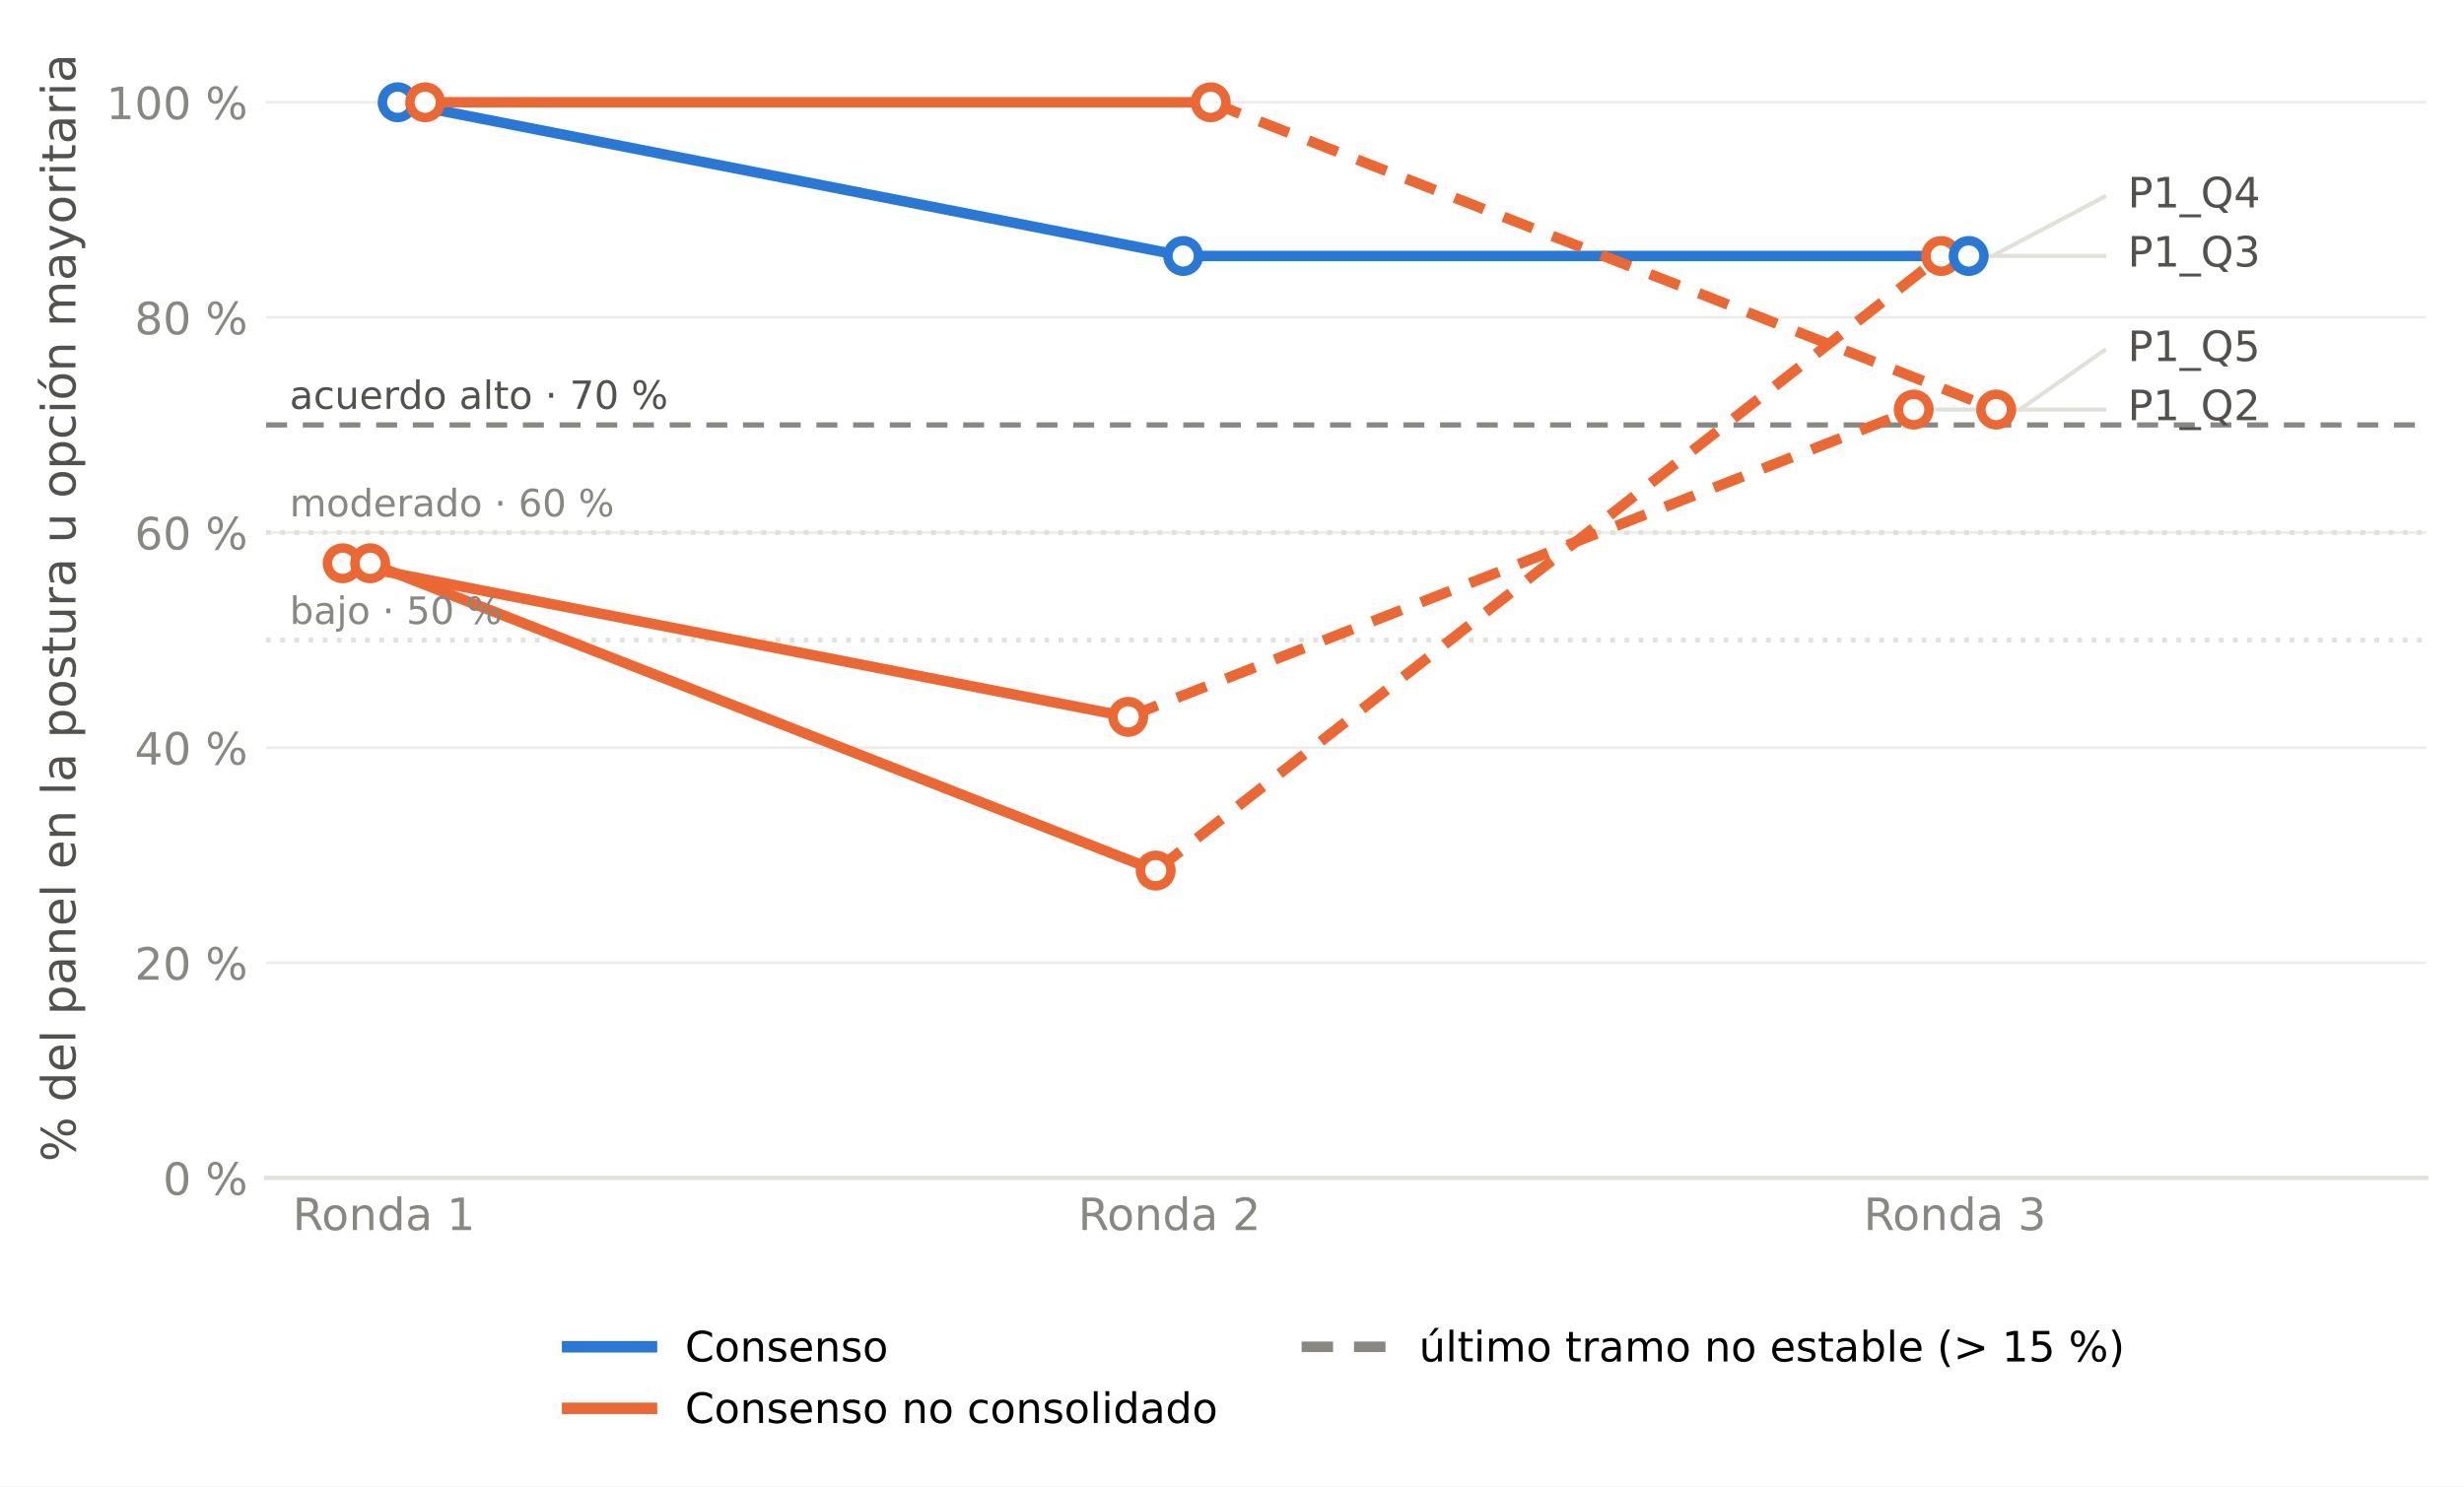
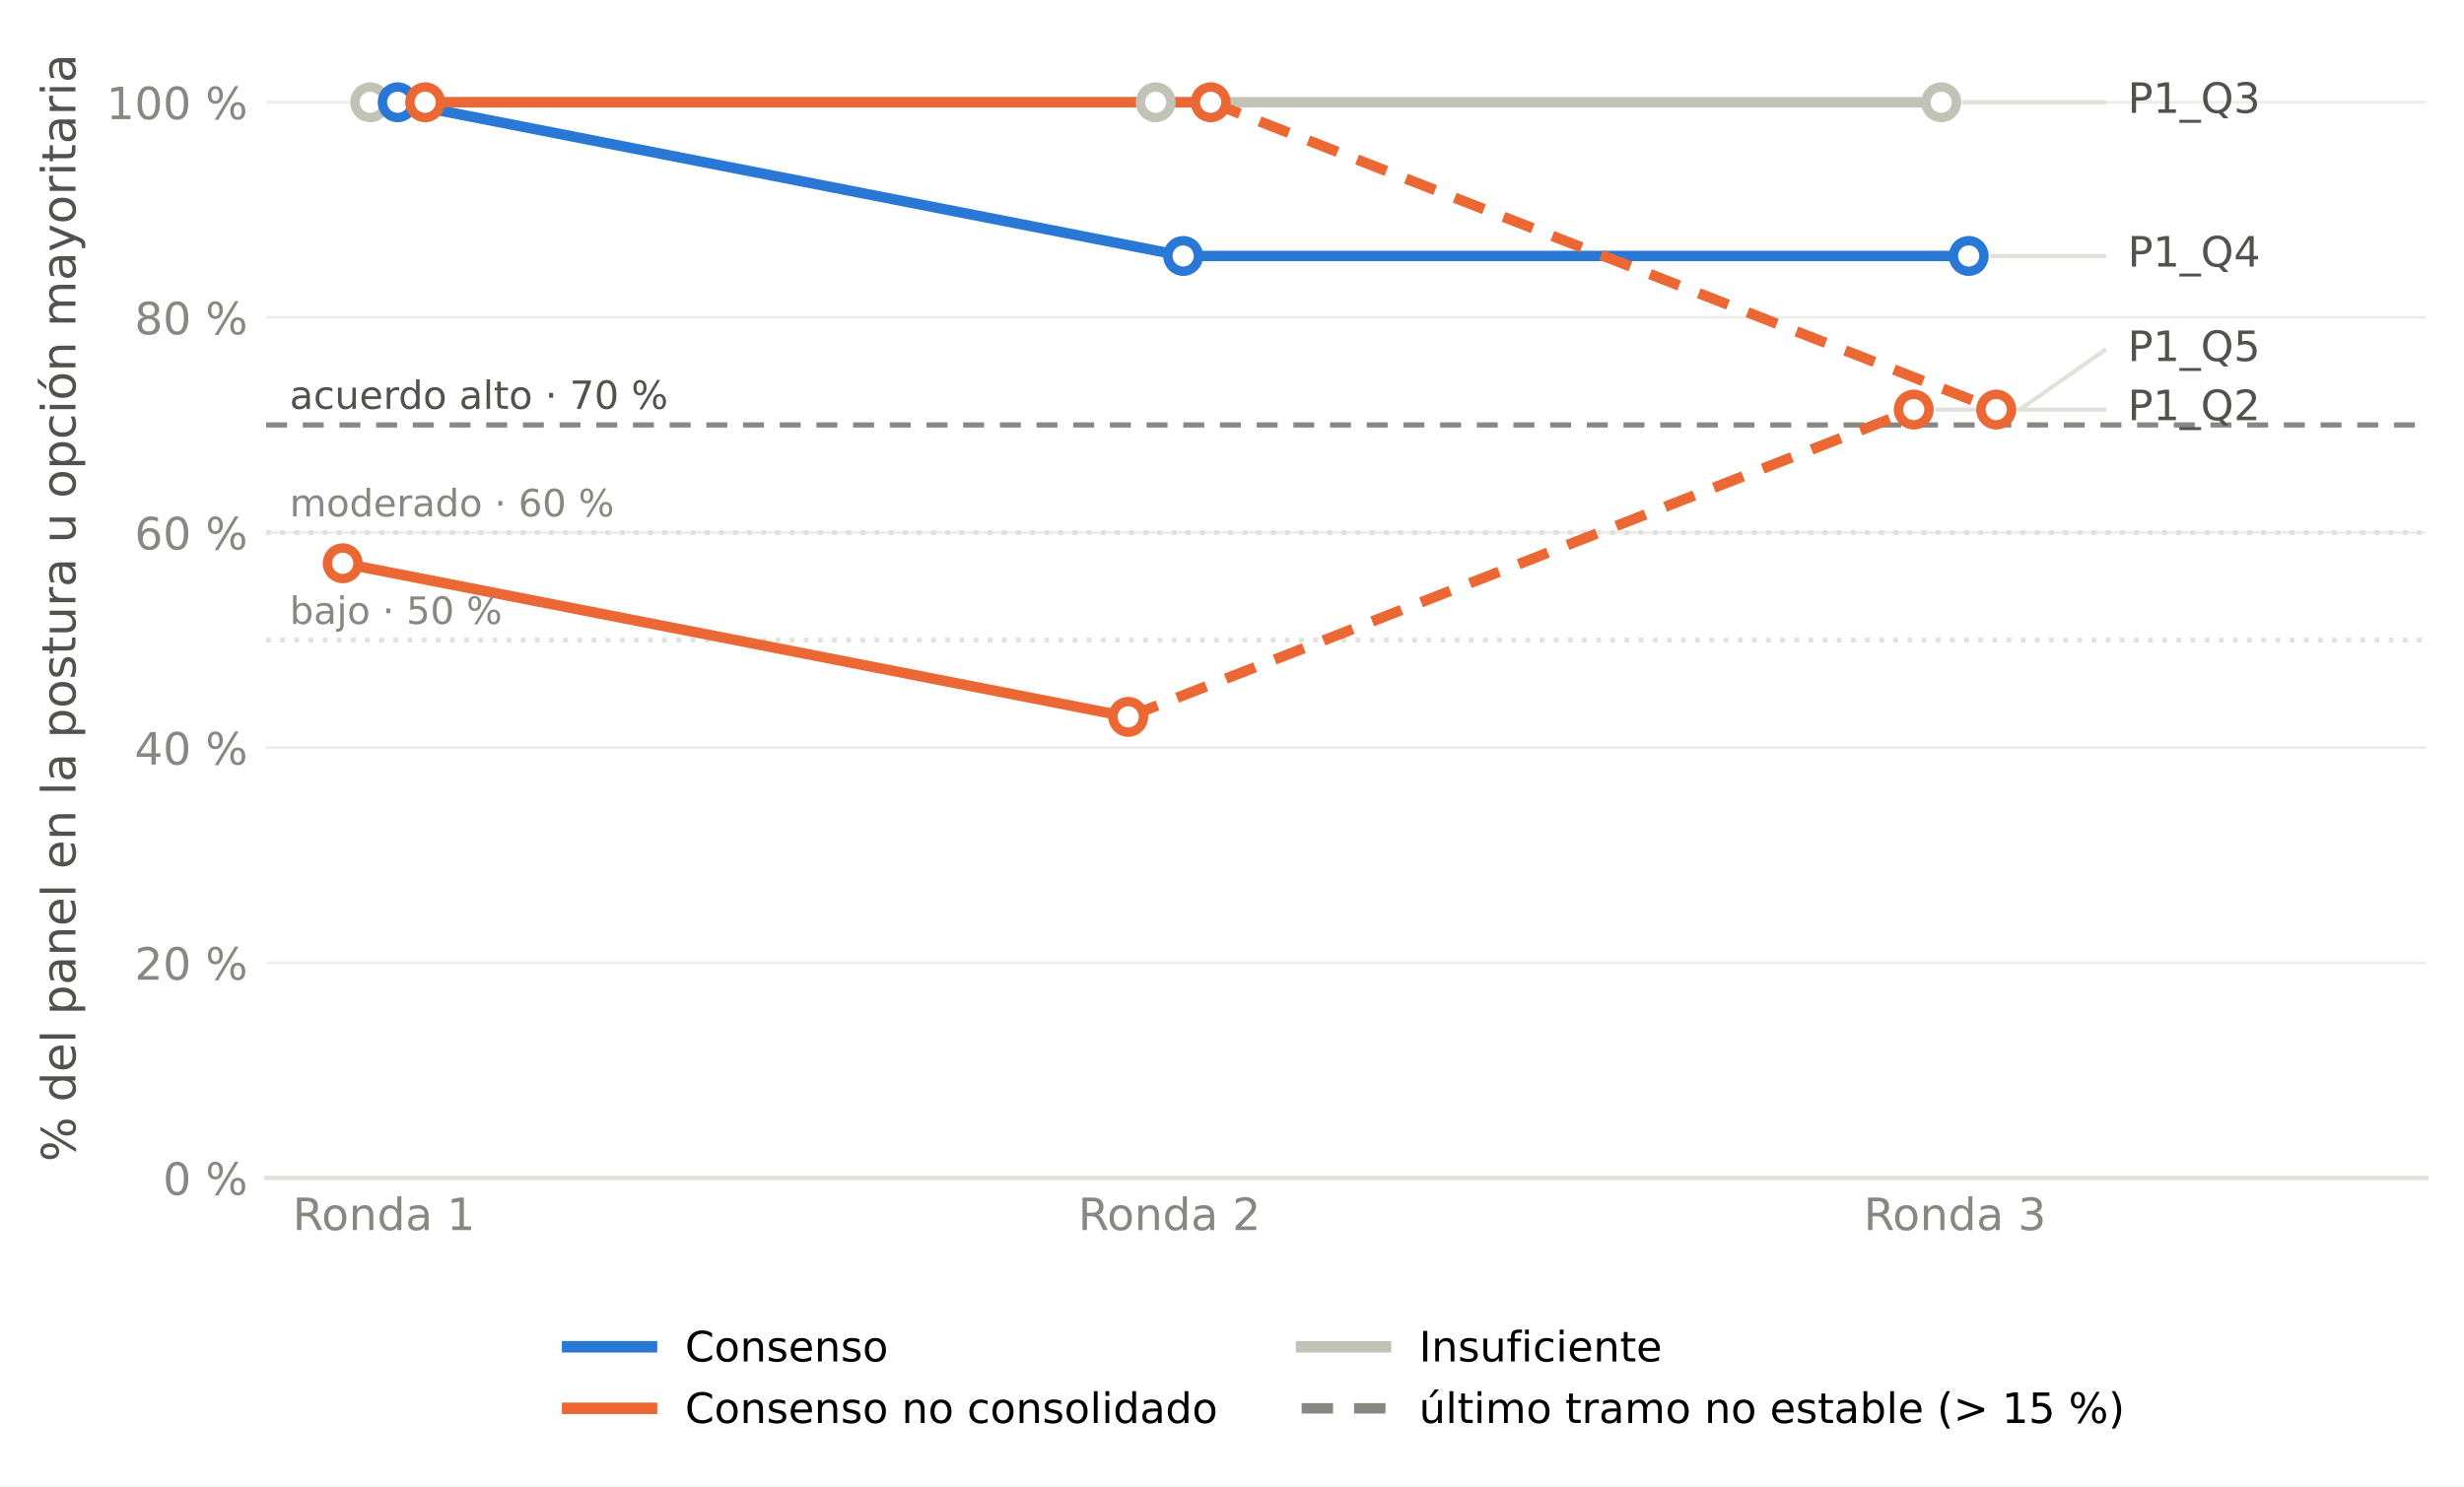
<svg xmlns="http://www.w3.org/2000/svg" xmlns:xlink="http://www.w3.org/1999/xlink" width="470.142pt" height="283.627pt" viewBox="0 0 470.142 283.627" version="1.1">
  <defs>
    <style type="text/css">*{stroke-linejoin: round; stroke-linecap: butt}</style>
  </defs>
  <g id="figure_1">
    <g id="patch_1">
      <path d="M 0 283.627  L 470.142 283.627  L 470.142 0  L 0 0  z " style="fill: #ffffff" />
    </g>
    <g id="axes_1">
      <g id="patch_2">
        <path d="M 50.772 224.784  L 462.942 224.784  L 462.942 7.2  L 50.772 7.2  z " style="fill: #ffffff" />
      </g>
      <g id="matplotlib.axis_1">
        <g id="xtick_1">
          <g id="line2d_1" />
          <g id="text_1">
            <text style="font-size: 8.5px; font-family: 'DejaVu Sans', 'Helvetica', 'Arial', sans-serif; text-anchor: middle; fill: #898781" x="73.254" y="234.743" transform="rotate(-0 73.25442 234.7427)">Ronda 1</text>
          </g>
        </g>
        <g id="xtick_2">
          <g id="line2d_2" />
          <g id="text_2">
            <text style="font-size: 8.5px; font-family: 'DejaVu Sans', 'Helvetica', 'Arial', sans-serif; text-anchor: middle; fill: #898781" x="223.134" y="234.743" transform="rotate(-0 223.1344 234.7427)">Ronda 2</text>
          </g>
        </g>
        <g id="xtick_3">
          <g id="line2d_3" />
          <g id="text_3">
            <text style="font-size: 8.5px; font-family: 'DejaVu Sans', 'Helvetica', 'Arial', sans-serif; text-anchor: middle; fill: #898781" x="373.014" y="234.743" transform="rotate(-0 373.0144 234.7427)">Ronda 3</text>
          </g>
        </g>
      </g>
      <g id="matplotlib.axis_2">
        <g id="ytick_1">
          <g id="line2d_4">
-             <path d="M 50.772 224.784  L 462.942 224.784  " clip-path="url(#p260ef50a21)" style="fill: none; stroke: #e1e0d9; stroke-opacity: 0.6; stroke-width: 0.5; stroke-linecap: square" />
+             <path d="M 50.772 224.784  L 462.942 224.784  " clip-path="url(#p5147fe231b)" style="fill: none; stroke: #e1e0d9; stroke-opacity: 0.6; stroke-width: 0.5; stroke-linecap: square" />
          </g>
          <g id="line2d_5" />
          <g id="text_4">
            <text style="font-size: 8.5px; font-family: 'DejaVu Sans', 'Helvetica', 'Arial', sans-serif; text-anchor: end; fill: #898781" x="47.272" y="228.013" transform="rotate(-0 47.27242 228.0133)">0 %</text>
          </g>
        </g>
        <g id="ytick_2">
          <g id="line2d_6">
-             <path d="M 50.772 183.73  L 462.942 183.73  " clip-path="url(#p260ef50a21)" style="fill: none; stroke: #e1e0d9; stroke-opacity: 0.6; stroke-width: 0.5; stroke-linecap: square" />
+             <path d="M 50.772 183.73  L 462.942 183.73  " clip-path="url(#p5147fe231b)" style="fill: none; stroke: #e1e0d9; stroke-opacity: 0.6; stroke-width: 0.5; stroke-linecap: square" />
          </g>
          <g id="line2d_7" />
          <g id="text_5">
            <text style="font-size: 8.5px; font-family: 'DejaVu Sans', 'Helvetica', 'Arial', sans-serif; text-anchor: end; fill: #898781" x="47.272" y="186.96" transform="rotate(-0 47.27242 186.9598)">20 %</text>
          </g>
        </g>
        <g id="ytick_3">
          <g id="line2d_8">
-             <path d="M 50.772 142.677  L 462.942 142.677  " clip-path="url(#p260ef50a21)" style="fill: none; stroke: #e1e0d9; stroke-opacity: 0.6; stroke-width: 0.5; stroke-linecap: square" />
+             <path d="M 50.772 142.677  L 462.942 142.677  " clip-path="url(#p5147fe231b)" style="fill: none; stroke: #e1e0d9; stroke-opacity: 0.6; stroke-width: 0.5; stroke-linecap: square" />
          </g>
          <g id="line2d_9" />
          <g id="text_6">
            <text style="font-size: 8.5px; font-family: 'DejaVu Sans', 'Helvetica', 'Arial', sans-serif; text-anchor: end; fill: #898781" x="47.272" y="145.906" transform="rotate(-0 47.27242 145.9062)">40 %</text>
          </g>
        </g>
        <g id="ytick_4">
          <g id="line2d_10">
-             <path d="M 50.772 101.623  L 462.942 101.623  " clip-path="url(#p260ef50a21)" style="fill: none; stroke: #e1e0d9; stroke-opacity: 0.6; stroke-width: 0.5; stroke-linecap: square" />
+             <path d="M 50.772 101.623  L 462.942 101.623  " clip-path="url(#p5147fe231b)" style="fill: none; stroke: #e1e0d9; stroke-opacity: 0.6; stroke-width: 0.5; stroke-linecap: square" />
          </g>
          <g id="line2d_11" />
          <g id="text_7">
            <text style="font-size: 8.5px; font-family: 'DejaVu Sans', 'Helvetica', 'Arial', sans-serif; text-anchor: end; fill: #898781" x="47.272" y="104.853" transform="rotate(-0 47.27242 104.8526)">60 %</text>
          </g>
        </g>
        <g id="ytick_5">
          <g id="line2d_12">
-             <path d="M 50.772 60.57  L 462.942 60.57  " clip-path="url(#p260ef50a21)" style="fill: none; stroke: #e1e0d9; stroke-opacity: 0.6; stroke-width: 0.5; stroke-linecap: square" />
+             <path d="M 50.772 60.57  L 462.942 60.57  " clip-path="url(#p5147fe231b)" style="fill: none; stroke: #e1e0d9; stroke-opacity: 0.6; stroke-width: 0.5; stroke-linecap: square" />
          </g>
          <g id="line2d_13" />
          <g id="text_8">
            <text style="font-size: 8.5px; font-family: 'DejaVu Sans', 'Helvetica', 'Arial', sans-serif; text-anchor: end; fill: #898781" x="47.272" y="63.799" transform="rotate(-0 47.27242 63.799)">80 %</text>
          </g>
        </g>
        <g id="ytick_6">
          <g id="line2d_14">
-             <path d="M 50.772 19.516  L 462.942 19.516  " clip-path="url(#p260ef50a21)" style="fill: none; stroke: #e1e0d9; stroke-opacity: 0.6; stroke-width: 0.5; stroke-linecap: square" />
+             <path d="M 50.772 19.516  L 462.942 19.516  " clip-path="url(#p5147fe231b)" style="fill: none; stroke: #e1e0d9; stroke-opacity: 0.6; stroke-width: 0.5; stroke-linecap: square" />
          </g>
          <g id="line2d_15" />
          <g id="text_9">
            <text style="font-size: 8.5px; font-family: 'DejaVu Sans', 'Helvetica', 'Arial', sans-serif; text-anchor: end; fill: #898781" x="47.272" y="22.745" transform="rotate(-0 47.27242 22.74541)">100 %</text>
          </g>
        </g>
        <g id="text_10">
          <text style="font-size: 9px; font-family: 'DejaVu Sans', 'Helvetica', 'Arial', sans-serif; text-anchor: middle; fill: #52514e" x="14.399" y="115.992" transform="rotate(-90 14.39859 115.992)">% del panel en la postura u opción mayoritaria</text>
        </g>
      </g>
      <g id="line2d_16">
-         <path d="M 50.772 81.096  L 462.942 81.096  " clip-path="url(#p260ef50a21)" style="fill: none; stroke-dasharray: 4,3; stroke-dashoffset: 0; stroke: #898781" />
+         <path d="M 50.772 81.096  L 462.942 81.096  " clip-path="url(#p5147fe231b)" style="fill: none; stroke-dasharray: 4,3; stroke-dashoffset: 0; stroke: #898781" />
      </g>
      <g id="line2d_17">
-         <path d="M 50.772 101.623  L 462.942 101.623  " clip-path="url(#p260ef50a21)" style="fill: none; stroke-dasharray: 0.9,1.8; stroke-dashoffset: 0; stroke: #e1e0d9; stroke-width: 0.9" />
+         <path d="M 50.772 101.623  L 462.942 101.623  " clip-path="url(#p5147fe231b)" style="fill: none; stroke-dasharray: 0.9,1.8; stroke-dashoffset: 0; stroke: #e1e0d9; stroke-width: 0.9" />
      </g>
      <g id="line2d_18">
-         <path d="M 50.772 122.15  L 462.942 122.15  " clip-path="url(#p260ef50a21)" style="fill: none; stroke-dasharray: 0.9,1.8; stroke-dashoffset: 0; stroke: #e1e0d9; stroke-width: 0.9" />
+         <path d="M 50.772 122.15  L 462.942 122.15  " clip-path="url(#p5147fe231b)" style="fill: none; stroke-dasharray: 0.9,1.8; stroke-dashoffset: 0; stroke: #e1e0d9; stroke-width: 0.9" />
      </g>
      <g id="line2d_19">
-         <path d="M 369.642 78.161  L 401.492 78.161  " clip-path="url(#p260ef50a21)" style="fill: none; stroke: #e1e0d9; stroke-width: 0.8; stroke-linecap: square" />
+         <path d="M 369.642 78.161  L 401.492 78.161  " clip-path="url(#p5147fe231b)" style="fill: none; stroke: #e1e0d9; stroke-width: 0.8; stroke-linecap: square" />
      </g>
      <g id="line2d_20">
-         <path d="M 385.38 78.161  L 401.492 66.871  " clip-path="url(#p260ef50a21)" style="fill: none; stroke: #e1e0d9; stroke-width: 0.8; stroke-linecap: square" />
+         <path d="M 385.38 78.161  L 401.492 66.871  " clip-path="url(#p5147fe231b)" style="fill: none; stroke: #e1e0d9; stroke-width: 0.8; stroke-linecap: square" />
      </g>
      <g id="line2d_21">
-         <path d="M 374.888 48.849  L 401.492 48.849  " clip-path="url(#p260ef50a21)" style="fill: none; stroke: #e1e0d9; stroke-width: 0.8; stroke-linecap: square" />
+         <path d="M 380.134 48.849  L 401.492 48.849  " clip-path="url(#p5147fe231b)" style="fill: none; stroke: #e1e0d9; stroke-width: 0.8; stroke-linecap: square" />
      </g>
      <g id="line2d_22">
-         <path d="M 380.134 48.849  L 401.492 37.559  " clip-path="url(#p260ef50a21)" style="fill: none; stroke: #e1e0d9; stroke-width: 0.8; stroke-linecap: square" />
+         <path d="M 374.888 19.516  L 401.492 19.516  " clip-path="url(#p5147fe231b)" style="fill: none; stroke: #e1e0d9; stroke-width: 0.8; stroke-linecap: square" />
      </g>
      <g id="patch_3">
        <path d="M 50.772 224.784  L 462.942 224.784  " style="fill: none; stroke: #e1e0d9; stroke-width: 0.8; stroke-linejoin: miter; stroke-linecap: square" />
      </g>
      <g id="line2d_23">
-         <path d="M 65.386 107.494  L 215.266 136.806  " clip-path="url(#p260ef50a21)" style="fill: none; stroke: #eb6834; stroke-width: 2; stroke-linecap: square" />
+         <path d="M 65.386 107.494  L 215.266 136.806  " clip-path="url(#p5147fe231b)" style="fill: none; stroke: #eb6834; stroke-width: 2; stroke-linecap: square" />
      </g>
      <g id="line2d_24">
-         <path d="M 215.266 136.806  L 365.146 78.161  " clip-path="url(#p260ef50a21)" style="fill: none; stroke-dasharray: 6,4; stroke-dashoffset: 0; stroke: #eb6834; stroke-width: 2" />
+         <path d="M 215.266 136.806  L 365.146 78.161  " clip-path="url(#p5147fe231b)" style="fill: none; stroke-dasharray: 6,4; stroke-dashoffset: 0; stroke: #eb6834; stroke-width: 2" />
      </g>
      <g id="line2d_25">
-         <path d="M 70.632 107.494  L 220.512 166.139  " clip-path="url(#p260ef50a21)" style="fill: none; stroke: #eb6834; stroke-width: 2; stroke-linecap: square" />
+         <path d="M 70.632 19.516  L 220.512 19.516  " clip-path="url(#p5147fe231b)" style="fill: none; stroke: #c3c2b7; stroke-width: 2; stroke-linecap: square" />
      </g>
      <g id="line2d_26">
-         <path d="M 220.512 166.139  L 370.392 48.849  " clip-path="url(#p260ef50a21)" style="fill: none; stroke-dasharray: 6,4; stroke-dashoffset: 0; stroke: #eb6834; stroke-width: 2" />
+         <path d="M 220.512 19.516  L 370.392 19.516  " clip-path="url(#p5147fe231b)" style="fill: none; stroke: #c3c2b7; stroke-width: 2; stroke-linecap: square" />
      </g>
      <g id="line2d_27">
-         <path d="M 75.877 19.516  L 225.757 48.849  " clip-path="url(#p260ef50a21)" style="fill: none; stroke: #2a78d6; stroke-width: 2; stroke-linecap: square" />
+         <path d="M 75.877 19.516  L 225.757 48.849  " clip-path="url(#p5147fe231b)" style="fill: none; stroke: #2a78d6; stroke-width: 2; stroke-linecap: square" />
      </g>
      <g id="line2d_28">
-         <path d="M 225.757 48.849  L 375.637 48.849  " clip-path="url(#p260ef50a21)" style="fill: none; stroke: #2a78d6; stroke-width: 2; stroke-linecap: square" />
+         <path d="M 225.757 48.849  L 375.637 48.849  " clip-path="url(#p5147fe231b)" style="fill: none; stroke: #2a78d6; stroke-width: 2; stroke-linecap: square" />
      </g>
      <g id="line2d_29">
-         <path d="M 81.123 19.516  L 231.003 19.516  " clip-path="url(#p260ef50a21)" style="fill: none; stroke: #eb6834; stroke-width: 2; stroke-linecap: square" />
+         <path d="M 81.123 19.516  L 231.003 19.516  " clip-path="url(#p5147fe231b)" style="fill: none; stroke: #eb6834; stroke-width: 2; stroke-linecap: square" />
      </g>
      <g id="line2d_30">
-         <path d="M 231.003 19.516  L 380.883 78.161  " clip-path="url(#p260ef50a21)" style="fill: none; stroke-dasharray: 6,4; stroke-dashoffset: 0; stroke: #eb6834; stroke-width: 2" />
+         <path d="M 231.003 19.516  L 380.883 78.161  " clip-path="url(#p5147fe231b)" style="fill: none; stroke-dasharray: 6,4; stroke-dashoffset: 0; stroke: #eb6834; stroke-width: 2" />
      </g>
      <g id="text_11">
        <text style="font-size: 8px; font-family: 'DejaVu Sans', 'Helvetica', 'Arial', sans-serif; text-anchor: start; fill: #52514e" x="405.988" y="80.187" transform="rotate(-0 405.988 80.18675)">P1_Q2</text>
      </g>
      <g id="text_12">
        <text style="font-size: 8px; font-family: 'DejaVu Sans', 'Helvetica', 'Arial', sans-serif; text-anchor: start; fill: #52514e" x="405.988" y="68.897" transform="rotate(-0 405.988 68.89701)">P1_Q5</text>
      </g>
      <g id="text_13">
-         <text style="font-size: 8px; font-family: 'DejaVu Sans', 'Helvetica', 'Arial', sans-serif; text-anchor: start; fill: #52514e" x="405.988" y="50.874" transform="rotate(-0 405.988 50.87449)">P1_Q3</text>
+         <text style="font-size: 8px; font-family: 'DejaVu Sans', 'Helvetica', 'Arial', sans-serif; text-anchor: start; fill: #52514e" x="405.988" y="50.874" transform="rotate(-0 405.988 50.87449)">P1_Q4</text>
      </g>
      <g id="text_14">
-         <text style="font-size: 8px; font-family: 'DejaVu Sans', 'Helvetica', 'Arial', sans-serif; text-anchor: start; fill: #52514e" x="405.988" y="39.585" transform="rotate(-0 405.988 39.58475)">P1_Q4</text>
+         <text style="font-size: 8px; font-family: 'DejaVu Sans', 'Helvetica', 'Arial', sans-serif; text-anchor: start; fill: #52514e" x="405.988" y="21.542" transform="rotate(-0 405.988 21.5417)">P1_Q3</text>
      </g>
      <g id="text_15">
        <text style="font-size: 7.4px; font-family: 'DejaVu Sans', 'Helvetica', 'Arial', sans-serif; text-anchor: start; fill: #52514e" x="55.269" y="78.017" transform="rotate(-0 55.26882 78.01743)">acuerdo alto · 70 %</text>
      </g>
      <g id="text_16">
        <text style="font-size: 7.2px; font-family: 'DejaVu Sans', 'Helvetica', 'Arial', sans-serif; text-anchor: start; fill: #898781" x="55.269" y="98.544" transform="rotate(-0 55.26882 98.54423)">moderado · 60 %</text>
      </g>
      <g id="text_17">
        <text style="font-size: 7.2px; font-family: 'DejaVu Sans', 'Helvetica', 'Arial', sans-serif; text-anchor: start; fill: #898781" x="55.269" y="119.071" transform="rotate(-0 55.26882 119.071)">bajo · 50 %</text>
      </g>
      <g id="PathCollection_1">
        <defs>
-           <path id="m613f226bef" d="M 0 2.915  C 0.773 2.915 1.515 2.608 2.062 2.062  C 2.608 1.515 2.915 0.773 2.915 0  C 2.915 -0.773 2.608 -1.515 2.062 -2.062  C 1.515 -2.608 0.773 -2.915 0 -2.915  C -0.773 -2.915 -1.515 -2.608 -2.062 -2.062  C -2.608 -1.515 -2.915 -0.773 -2.915 0  C -2.915 0.773 -2.608 1.515 -2.062 2.062  C -1.515 2.608 -0.773 2.915 0 2.915  z " style="stroke: #eb6834; stroke-width: 1.8" />
+           <path id="m1e2b2f217f" d="M 0 2.915  C 0.773 2.915 1.515 2.608 2.062 2.062  C 2.608 1.515 2.915 0.773 2.915 0  C 2.915 -0.773 2.608 -1.515 2.062 -2.062  C 1.515 -2.608 0.773 -2.915 0 -2.915  C -0.773 -2.915 -1.515 -2.608 -2.062 -2.062  C -2.608 -1.515 -2.915 -0.773 -2.915 0  C -2.915 0.773 -2.608 1.515 -2.062 2.062  C -1.515 2.608 -0.773 2.915 0 2.915  z " style="stroke: #eb6834; stroke-width: 1.8" />
        </defs>
-         <g clip-path="url(#p260ef50a21)">
-           <use xlink:href="#m613f226bef" x="65.386" y="107.494" style="fill: #ffffff; stroke: #eb6834; stroke-width: 1.8" />
-           <use xlink:href="#m613f226bef" x="215.266" y="136.806" style="fill: #ffffff; stroke: #eb6834; stroke-width: 1.8" />
-           <use xlink:href="#m613f226bef" x="365.146" y="78.161" style="fill: #ffffff; stroke: #eb6834; stroke-width: 1.8" />
+         <g clip-path="url(#p5147fe231b)">
+           <use xlink:href="#m1e2b2f217f" x="65.386" y="107.494" style="fill: #ffffff; stroke: #eb6834; stroke-width: 1.8" />
+           <use xlink:href="#m1e2b2f217f" x="215.266" y="136.806" style="fill: #ffffff; stroke: #eb6834; stroke-width: 1.8" />
+           <use xlink:href="#m1e2b2f217f" x="365.146" y="78.161" style="fill: #ffffff; stroke: #eb6834; stroke-width: 1.8" />
        </g>
      </g>
      <g id="PathCollection_2">
-         <g clip-path="url(#p260ef50a21)">
-           <use xlink:href="#m613f226bef" x="70.632" y="107.494" style="fill: #ffffff; stroke: #eb6834; stroke-width: 1.8" />
-           <use xlink:href="#m613f226bef" x="220.512" y="166.139" style="fill: #ffffff; stroke: #eb6834; stroke-width: 1.8" />
-           <use xlink:href="#m613f226bef" x="370.392" y="48.849" style="fill: #ffffff; stroke: #eb6834; stroke-width: 1.8" />
+         <defs>
+           <path id="m9f45cfd026" d="M 0 2.915  C 0.773 2.915 1.515 2.608 2.062 2.062  C 2.608 1.515 2.915 0.773 2.915 0  C 2.915 -0.773 2.608 -1.515 2.062 -2.062  C 1.515 -2.608 0.773 -2.915 0 -2.915  C -0.773 -2.915 -1.515 -2.608 -2.062 -2.062  C -2.608 -1.515 -2.915 -0.773 -2.915 0  C -2.915 0.773 -2.608 1.515 -2.062 2.062  C -1.515 2.608 -0.773 2.915 0 2.915  z " style="stroke: #c3c2b7; stroke-width: 1.8" />
+         </defs>
+         <g clip-path="url(#p5147fe231b)">
+           <use xlink:href="#m9f45cfd026" x="70.632" y="19.516" style="fill: #ffffff; stroke: #c3c2b7; stroke-width: 1.8" />
+           <use xlink:href="#m9f45cfd026" x="220.512" y="19.516" style="fill: #ffffff; stroke: #c3c2b7; stroke-width: 1.8" />
+           <use xlink:href="#m9f45cfd026" x="370.392" y="19.516" style="fill: #ffffff; stroke: #c3c2b7; stroke-width: 1.8" />
        </g>
      </g>
      <g id="PathCollection_3">
        <defs>
-           <path id="md60edde48d" d="M 0 2.915  C 0.773 2.915 1.515 2.608 2.062 2.062  C 2.608 1.515 2.915 0.773 2.915 0  C 2.915 -0.773 2.608 -1.515 2.062 -2.062  C 1.515 -2.608 0.773 -2.915 0 -2.915  C -0.773 -2.915 -1.515 -2.608 -2.062 -2.062  C -2.608 -1.515 -2.915 -0.773 -2.915 0  C -2.915 0.773 -2.608 1.515 -2.062 2.062  C -1.515 2.608 -0.773 2.915 0 2.915  z " style="stroke: #2a78d6; stroke-width: 1.8" />
+           <path id="m161efc3c4f" d="M 0 2.915  C 0.773 2.915 1.515 2.608 2.062 2.062  C 2.608 1.515 2.915 0.773 2.915 0  C 2.915 -0.773 2.608 -1.515 2.062 -2.062  C 1.515 -2.608 0.773 -2.915 0 -2.915  C -0.773 -2.915 -1.515 -2.608 -2.062 -2.062  C -2.608 -1.515 -2.915 -0.773 -2.915 0  C -2.915 0.773 -2.608 1.515 -2.062 2.062  C -1.515 2.608 -0.773 2.915 0 2.915  z " style="stroke: #2a78d6; stroke-width: 1.8" />
        </defs>
-         <g clip-path="url(#p260ef50a21)">
-           <use xlink:href="#md60edde48d" x="75.877" y="19.516" style="fill: #ffffff; stroke: #2a78d6; stroke-width: 1.8" />
-           <use xlink:href="#md60edde48d" x="225.757" y="48.849" style="fill: #ffffff; stroke: #2a78d6; stroke-width: 1.8" />
-           <use xlink:href="#md60edde48d" x="375.637" y="48.849" style="fill: #ffffff; stroke: #2a78d6; stroke-width: 1.8" />
+         <g clip-path="url(#p5147fe231b)">
+           <use xlink:href="#m161efc3c4f" x="75.877" y="19.516" style="fill: #ffffff; stroke: #2a78d6; stroke-width: 1.8" />
+           <use xlink:href="#m161efc3c4f" x="225.757" y="48.849" style="fill: #ffffff; stroke: #2a78d6; stroke-width: 1.8" />
+           <use xlink:href="#m161efc3c4f" x="375.637" y="48.849" style="fill: #ffffff; stroke: #2a78d6; stroke-width: 1.8" />
        </g>
      </g>
      <g id="PathCollection_4">
-         <g clip-path="url(#p260ef50a21)">
-           <use xlink:href="#m613f226bef" x="81.123" y="19.516" style="fill: #ffffff; stroke: #eb6834; stroke-width: 1.8" />
-           <use xlink:href="#m613f226bef" x="231.003" y="19.516" style="fill: #ffffff; stroke: #eb6834; stroke-width: 1.8" />
-           <use xlink:href="#m613f226bef" x="380.883" y="78.161" style="fill: #ffffff; stroke: #eb6834; stroke-width: 1.8" />
+         <g clip-path="url(#p5147fe231b)">
+           <use xlink:href="#m1e2b2f217f" x="81.123" y="19.516" style="fill: #ffffff; stroke: #eb6834; stroke-width: 1.8" />
+           <use xlink:href="#m1e2b2f217f" x="231.003" y="19.516" style="fill: #ffffff; stroke: #eb6834; stroke-width: 1.8" />
+           <use xlink:href="#m1e2b2f217f" x="380.883" y="78.161" style="fill: #ffffff; stroke: #eb6834; stroke-width: 1.8" />
        </g>
      </g>
      <g id="legend_1">
        <g id="line2d_31">
          <path d="M 108.306 257.021  L 116.306 257.021  L 124.306 257.021  " style="fill: none; stroke: #2a78d6; stroke-width: 2.2; stroke-linecap: square" />
        </g>
        <g id="text_18">
          <text style="font-size: 8px; font-family: 'DejaVu Sans', 'Helvetica', 'Arial', sans-serif; text-anchor: start" x="130.706" y="259.821" transform="rotate(-0 130.7055 259.8211)">Consenso</text>
        </g>
        <g id="line2d_32">
          <path d="M 108.306 268.764  L 116.306 268.764  L 124.306 268.764  " style="fill: none; stroke: #eb6834; stroke-width: 2.2; stroke-linecap: square" />
        </g>
        <g id="text_19">
          <text style="font-size: 8px; font-family: 'DejaVu Sans', 'Helvetica', 'Arial', sans-serif; text-anchor: start" x="130.706" y="271.564" transform="rotate(-0 130.7055 271.5636)">Consenso no consolidado</text>
        </g>
        <g id="line2d_33">
-           <path d="M 248.356 257.021  L 256.356 257.021  L 264.356 257.021  " style="fill: none; stroke-dasharray: 6,4; stroke-dashoffset: 0; stroke: #898781; stroke-width: 2" />
+           <path d="M 248.356 257.021  L 256.356 257.021  L 264.356 257.021  " style="fill: none; stroke: #c3c2b7; stroke-width: 2.2; stroke-linecap: square" />
        </g>
        <g id="text_20">
-           <text style="font-size: 8px; font-family: 'DejaVu Sans', 'Helvetica', 'Arial', sans-serif; text-anchor: start" x="270.756" y="259.821" transform="rotate(-0 270.7555 259.8211)">último tramo no estable (&gt; 15 %)</text>
+           <text style="font-size: 8px; font-family: 'DejaVu Sans', 'Helvetica', 'Arial', sans-serif; text-anchor: start" x="270.756" y="259.821" transform="rotate(-0 270.7555 259.8211)">Insuficiente</text>
+         </g>
+         <g id="line2d_34">
+           <path d="M 248.356 268.764  L 256.356 268.764  L 264.356 268.764  " style="fill: none; stroke-dasharray: 6,4; stroke-dashoffset: 0; stroke: #898781; stroke-width: 2" />
+         </g>
+         <g id="text_21">
+           <text style="font-size: 8px; font-family: 'DejaVu Sans', 'Helvetica', 'Arial', sans-serif; text-anchor: start" x="270.756" y="271.564" transform="rotate(-0 270.7555 271.5636)">último tramo no estable (&gt; 15 %)</text>
        </g>
      </g>
    </g>
  </g>
  <defs>
-     <clipPath id="p260ef50a21">
+     <clipPath id="p5147fe231b">
      <rect x="50.772" y="7.2" width="412.17" height="217.584" />
    </clipPath>
  </defs>
</svg>
